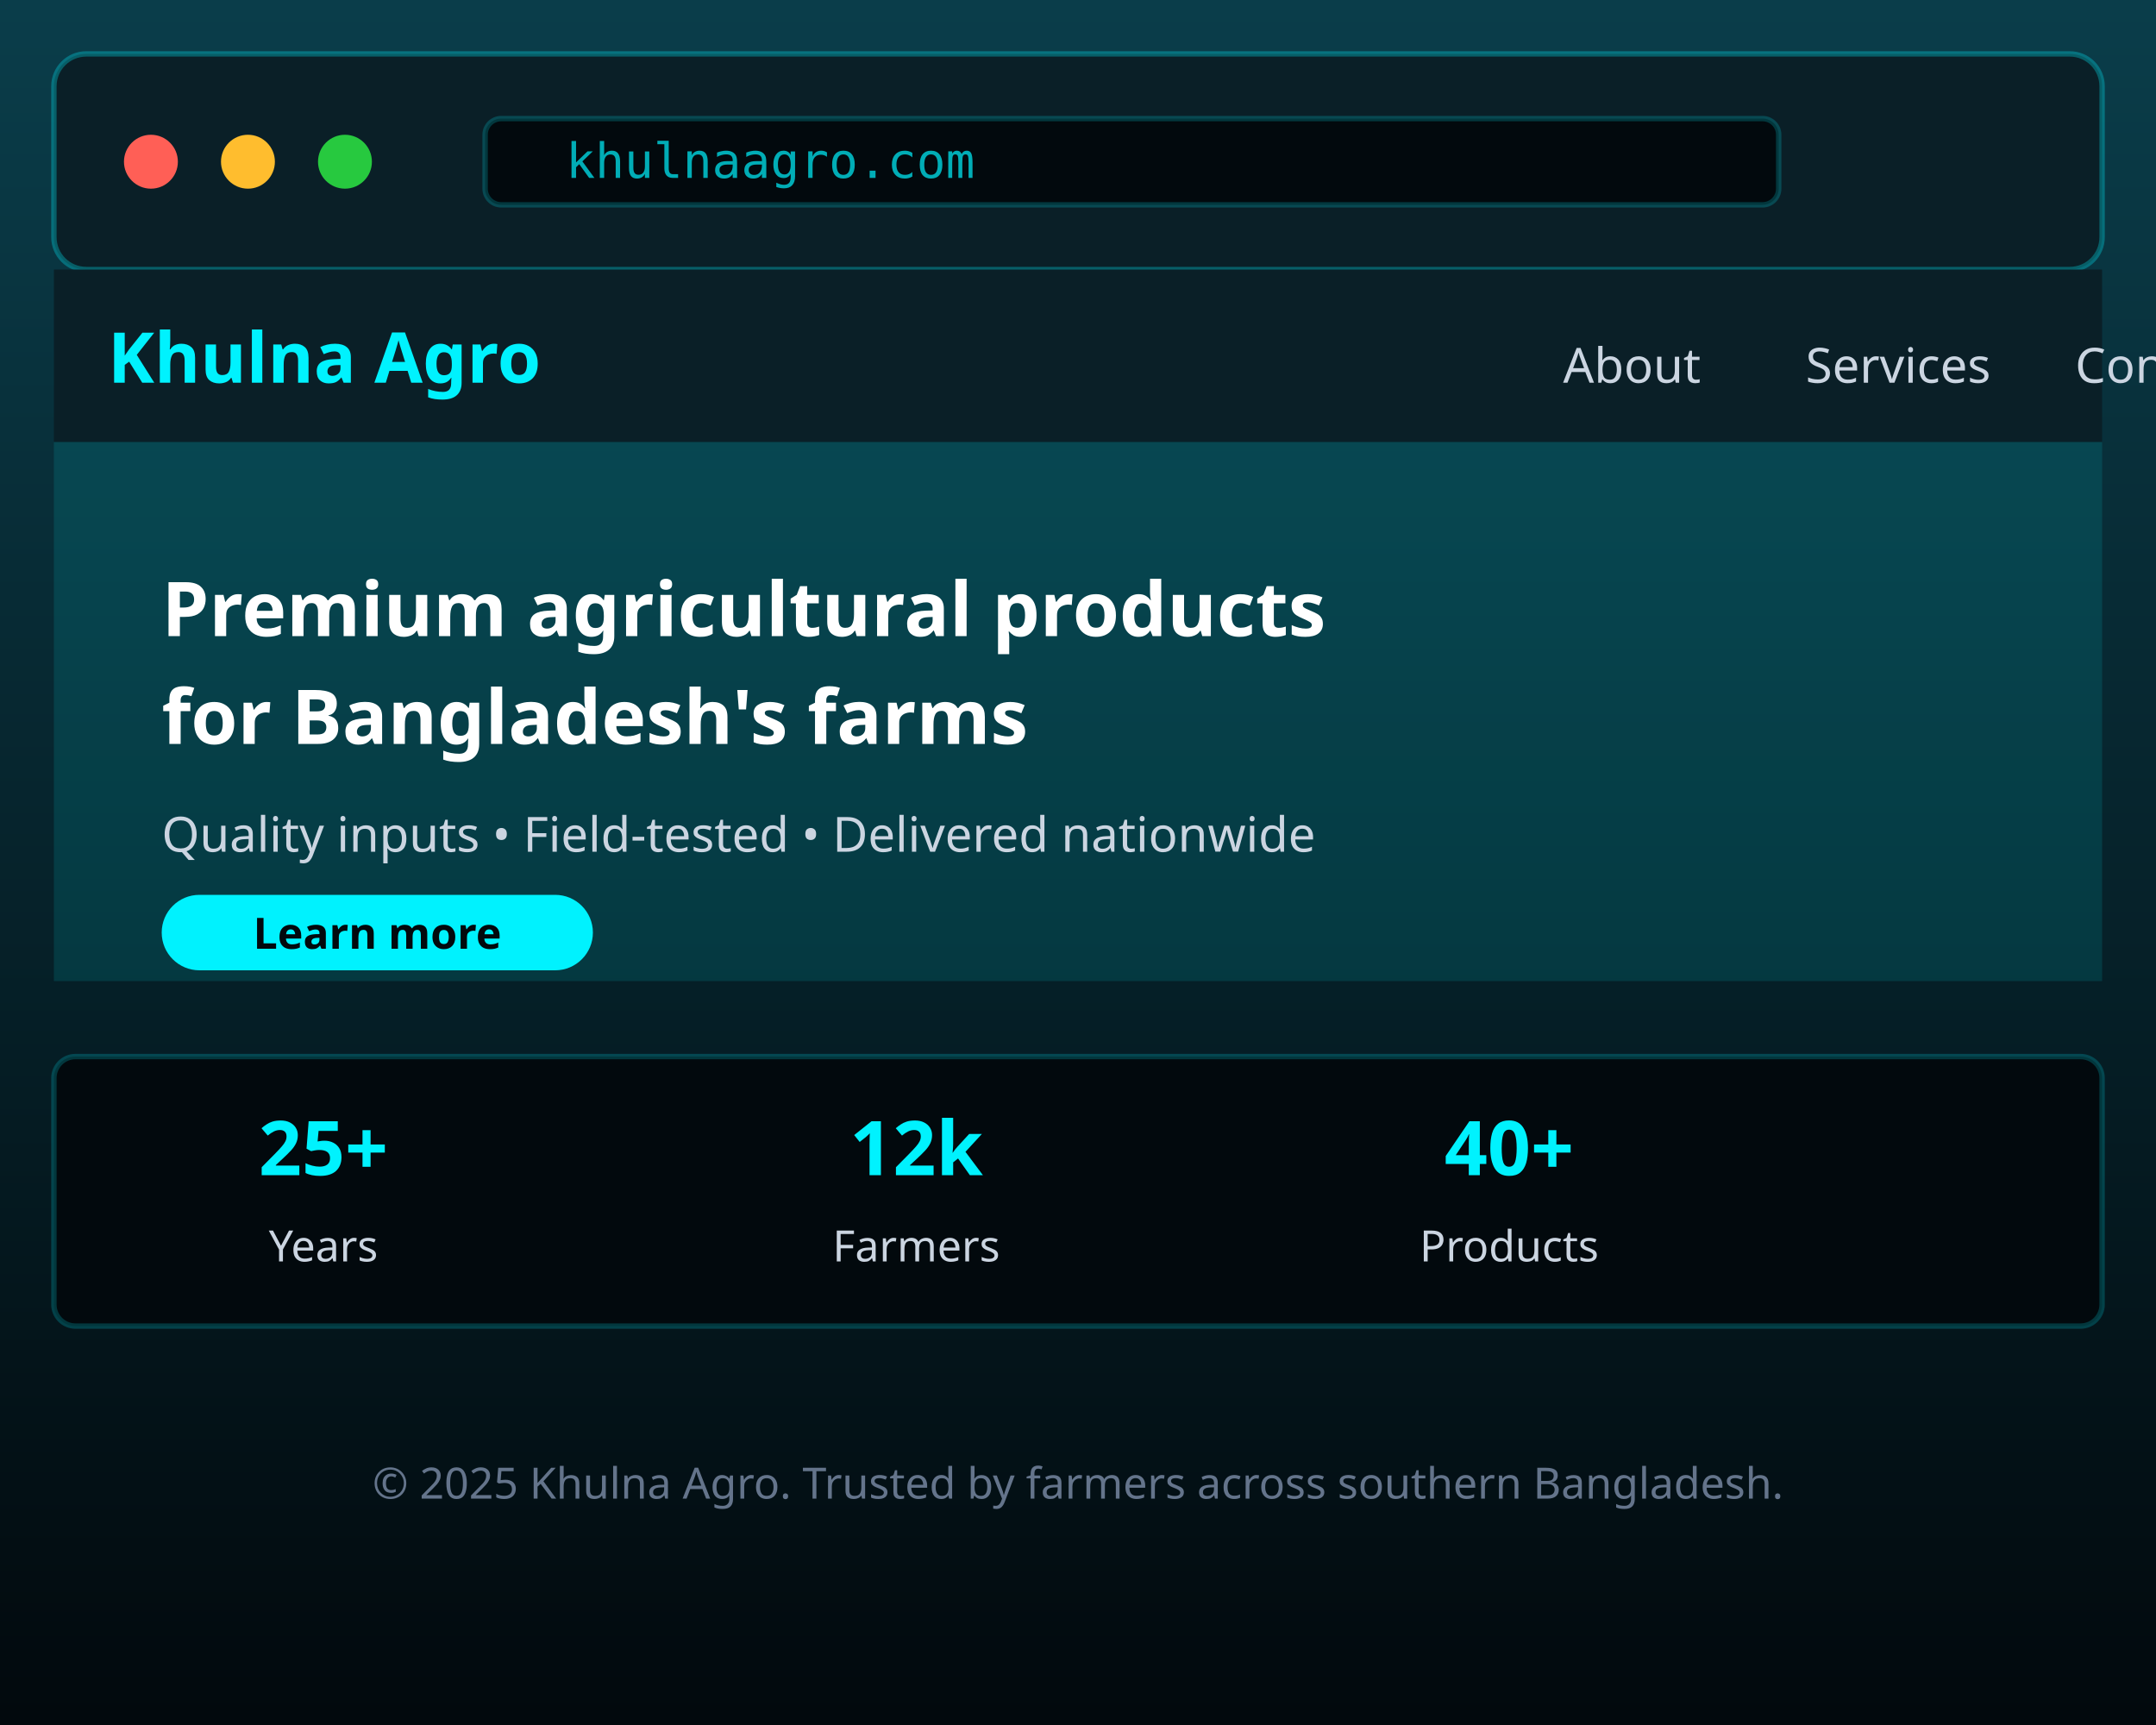
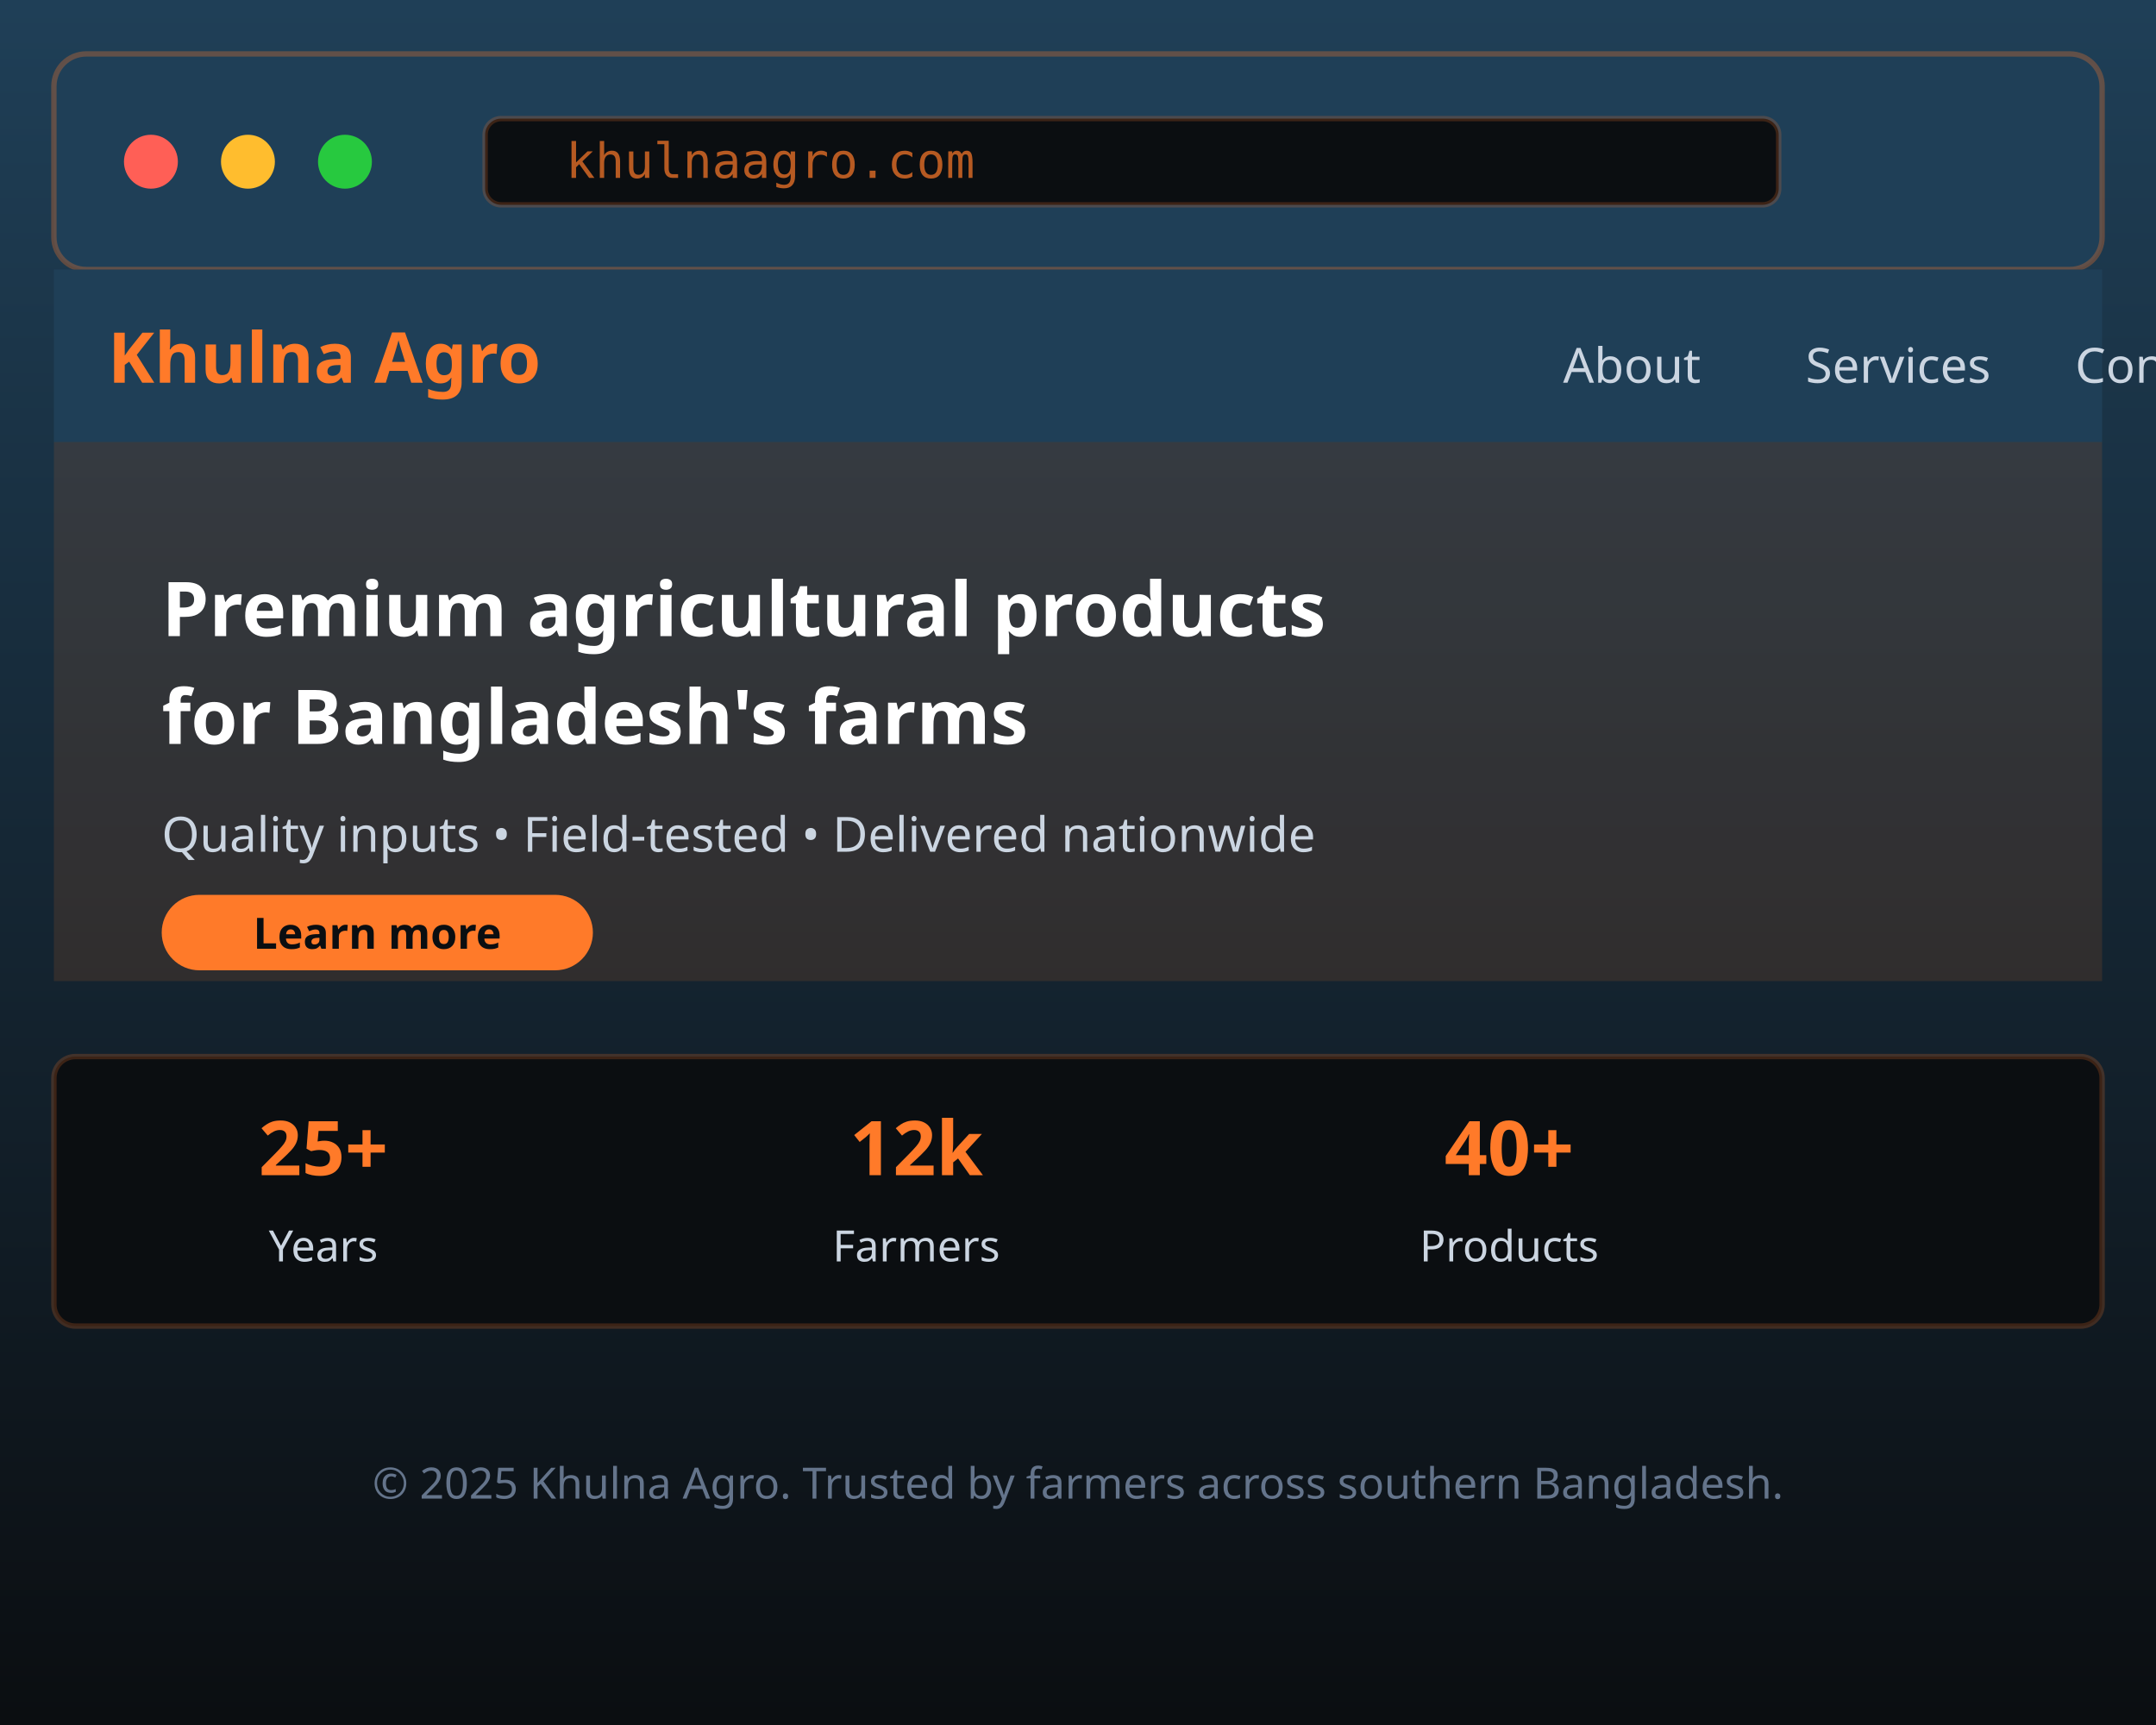
<svg xmlns="http://www.w3.org/2000/svg" viewBox="0 0 400 320">
  <defs>
    <linearGradient id="bg-bw" x1="0" y1="0" x2="0" y2="1">
-       <stop offset="0%" stop-color="#0a3d4a" />
-       <stop offset="100%" stop-color="#02090d" />
+       <stop offset="0%" stop-color="#1f3f57" />
+       <stop offset="100%" stop-color="#0b0e11" />
    </linearGradient>
  </defs>
  <rect width="400" height="320" fill="url(#bg-bw)" />
-   <rect x="10" y="10" width="380" height="40" rx="6" fill="#0a1f27" stroke="#00f2fe" stroke-opacity="0.3" />
+   <rect x="10" y="10" width="380" height="40" rx="6" fill="#1f3f57" stroke="#ff7a29" stroke-opacity="0.3" />
  <circle cx="28" cy="30" r="5" fill="#ff5f56" />
  <circle cx="46" cy="30" r="5" fill="#ffbd2e" />
  <circle cx="64" cy="30" r="5" fill="#27c93f" />
-   <rect x="90" y="22" width="240" height="16" rx="3" fill="#02090d" stroke="#00f2fe" stroke-opacity="0.2" />
-   <text x="105" y="33" font-family="monospace" font-size="9" fill="#00f2fe" opacity="0.7">khulnaagro.com</text>
-   <rect x="10" y="50" width="380" height="32" fill="#0a1f27" />
-   <text x="20" y="71" font-family="sans-serif" font-size="13" font-weight="bold" fill="#00f2fe">Khulna Agro</text>
+   <rect x="90" y="22" width="240" height="16" rx="3" fill="#0b0e11" stroke="#ff7a29" stroke-opacity="0.2" />
+   <text x="105" y="33" font-family="monospace" font-size="9" fill="#ff7a29" opacity="0.7">khulnaagro.com</text>
+   <rect x="10" y="50" width="380" height="32" fill="#1f3f57" />
+   <text x="20" y="71" font-family="sans-serif" font-size="13" font-weight="bold" fill="#ff7a29">Khulna Agro</text>
  <text x="290" y="71" font-family="sans-serif" font-size="9" fill="#cbd5e1">About</text>
  <text x="335" y="71" font-family="sans-serif" font-size="9" fill="#cbd5e1">Services</text>
  <text x="385" y="71" font-family="sans-serif" font-size="9" fill="#cbd5e1">Contact</text>
-   <rect x="10" y="82" width="380" height="100" fill="#00f2fe" fill-opacity="0.12" />
+   <rect x="10" y="82" width="380" height="100" fill="#ff7a29" fill-opacity="0.12" />
  <text x="30" y="118" font-family="sans-serif" font-size="14" font-weight="bold" fill="#ffffff">Premium agricultural products</text>
  <text x="30" y="138" font-family="sans-serif" font-size="14" font-weight="bold" fill="#ffffff">for Bangladesh's farms</text>
  <text x="30" y="158" font-family="sans-serif" font-size="9" fill="#cbd5e1">Quality inputs • Field-tested • Delivered nationwide</text>
-   <rect x="30" y="166" width="80" height="14" rx="7" fill="#00f2fe" />
-   <text x="70" y="176" text-anchor="middle" font-family="sans-serif" font-size="8" font-weight="bold" fill="#02090d">Learn more</text>
+   <rect x="30" y="166" width="80" height="14" rx="7" fill="#ff7a29" />
+   <text x="70" y="176" text-anchor="middle" font-family="sans-serif" font-size="8" font-weight="bold" fill="#0b0e11">Learn more</text>
  <g transform="translate(10,196)">
-     <rect width="380" height="50" rx="4" fill="#02090d" stroke="#00f2fe" stroke-opacity="0.2" />
+     <rect width="380" height="50" rx="4" fill="#0b0e11" stroke="#ff7a29" stroke-opacity="0.2" />
    <g transform="translate(0,0)">
-       <text x="50" y="22" text-anchor="middle" font-family="sans-serif" font-size="14" font-weight="bold" fill="#00f2fe">25+</text>
+       <text x="50" y="22" text-anchor="middle" font-family="sans-serif" font-size="14" font-weight="bold" fill="#ff7a29">25+</text>
      <text x="50" y="38" text-anchor="middle" font-family="sans-serif" font-size="8" fill="#cbd5e1">Years</text>
    </g>
    <g transform="translate(110,0)">
-       <text x="50" y="22" text-anchor="middle" font-family="sans-serif" font-size="14" font-weight="bold" fill="#00f2fe">12k</text>
+       <text x="50" y="22" text-anchor="middle" font-family="sans-serif" font-size="14" font-weight="bold" fill="#ff7a29">12k</text>
      <text x="50" y="38" text-anchor="middle" font-family="sans-serif" font-size="8" fill="#cbd5e1">Farmers</text>
    </g>
    <g transform="translate(220,0)">
-       <text x="50" y="22" text-anchor="middle" font-family="sans-serif" font-size="14" font-weight="bold" fill="#00f2fe">40+</text>
+       <text x="50" y="22" text-anchor="middle" font-family="sans-serif" font-size="14" font-weight="bold" fill="#ff7a29">40+</text>
      <text x="50" y="38" text-anchor="middle" font-family="sans-serif" font-size="8" fill="#cbd5e1">Products</text>
    </g>
  </g>
  <text x="200" y="278" text-anchor="middle" font-family="sans-serif" font-size="8" fill="#64748b">© 2025 Khulna Agro. Trusted by farmers across southern Bangladesh.</text>
</svg>
